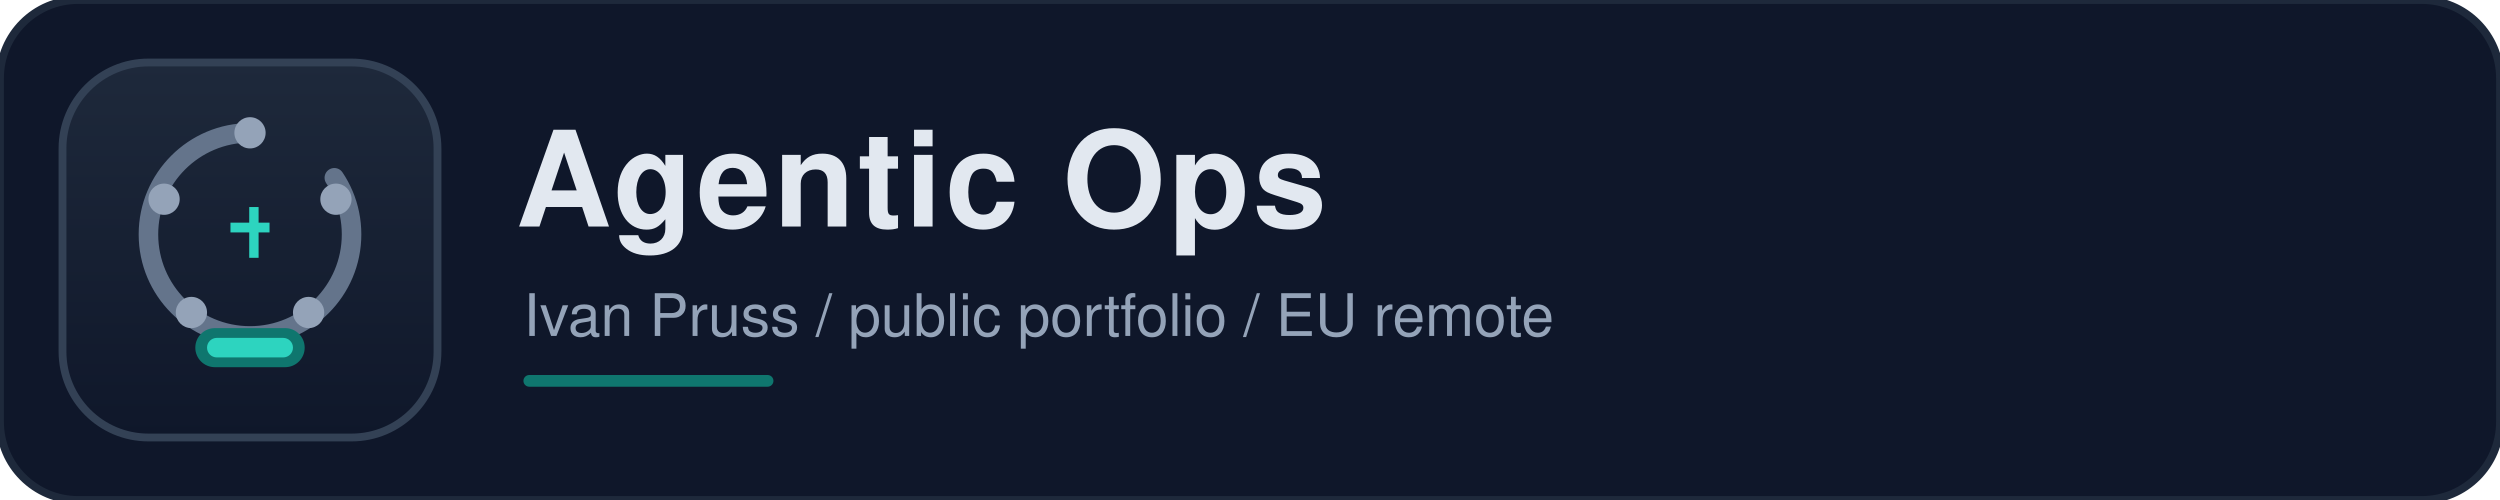
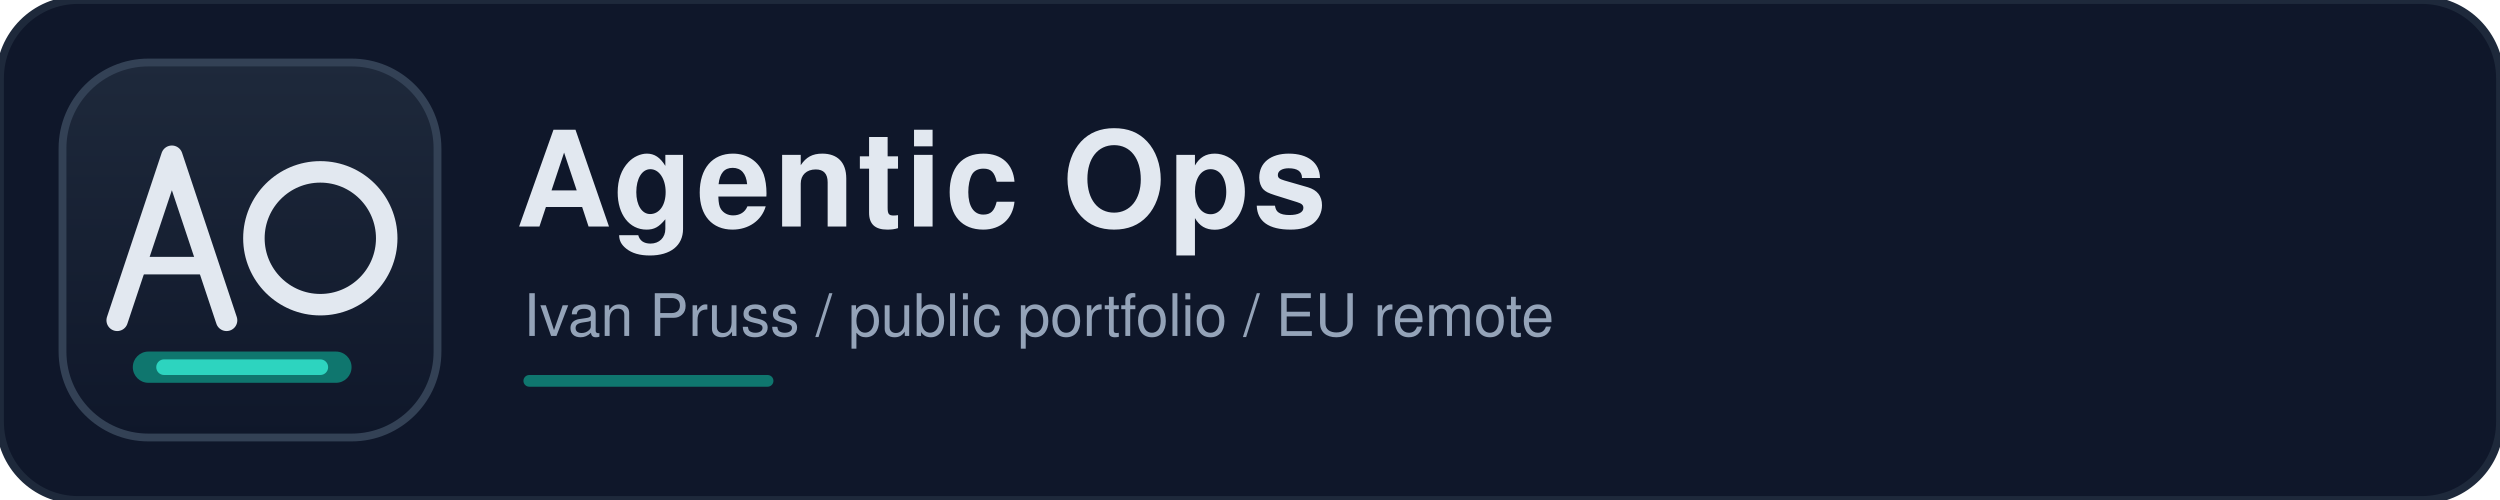
<svg xmlns="http://www.w3.org/2000/svg" viewBox="0 0 640 128" role="img" aria-labelledby="title desc">
  <defs>
    <linearGradient id="ao-badge" x1="0" y1="0" x2="0" y2="1">
      <stop offset="0%" stop-color="#1E293B" />
      <stop offset="100%" stop-color="#0F172A" />
    </linearGradient>
  </defs>
  <rect width="640" height="128" rx="20" fill="#0F172A" stroke="#1E293B" stroke-width="2" />
  <rect x="16" y="16" width="96" height="96" rx="22" fill="url(#ao-badge)" stroke="#334155" stroke-width="2" />
-   <circle cx="64" cy="60" r="26" fill="none" stroke="#64748B" stroke-width="5" stroke-linecap="round" stroke-dasharray="134 28" stroke-dashoffset="14" />
-   <circle cx="64" cy="34" r="4" fill="#94A3B8" />
-   <circle cx="86" cy="51" r="4" fill="#94A3B8" />
-   <circle cx="79" cy="80" r="4" fill="#94A3B8" />
-   <circle cx="49" cy="80" r="4" fill="#94A3B8" />
-   <circle cx="42" cy="51" r="4" fill="#94A3B8" />
-   <rect x="50" y="84" width="28" height="10" rx="5" fill="#0F766E" />
-   <rect x="53" y="86.5" width="22" height="5" rx="2.5" fill="#2DD4BF" />
-   <path d="M59 57h10v2.5H59z" fill="#2DD4BF" />
-   <path d="M66.2 53v13h-2.4V53z" fill="#2DD4BF" />
+   <path d="M30 82 L44 40 L58 82" fill="none" stroke="#E2E8F0" stroke-width="5.5" stroke-linecap="round" stroke-linejoin="round" />
+   <path d="M36 68 H52" fill="none" stroke="#E2E8F0" stroke-width="4.5" stroke-linecap="round" />
+   <circle cx="82" cy="61" r="17" fill="none" stroke="#E2E8F0" stroke-width="5.5" />
+   <rect x="34" y="90" width="56" height="8" rx="4" fill="#0F766E" />
+   <rect x="40" y="92" width="44" height="4" rx="2" fill="#2DD4BF" />
  <text x="132" y="58" fill="#E2E8F0" font-family="ui-sans-serif, system-ui, Segoe UI, Helvetica, Arial, sans-serif" font-size="34" font-weight="700" letter-spacing="0.8">Agentic Ops</text>
  <text x="134" y="86" fill="#94A3B8" font-family="ui-sans-serif, system-ui, Segoe UI, Helvetica, Arial, sans-serif" font-size="15" font-weight="500">Ivan Pruss / public portfolio / EU remote</text>
  <rect x="134" y="96" width="64" height="3" rx="1.5" fill="#0F766E" />
</svg>
